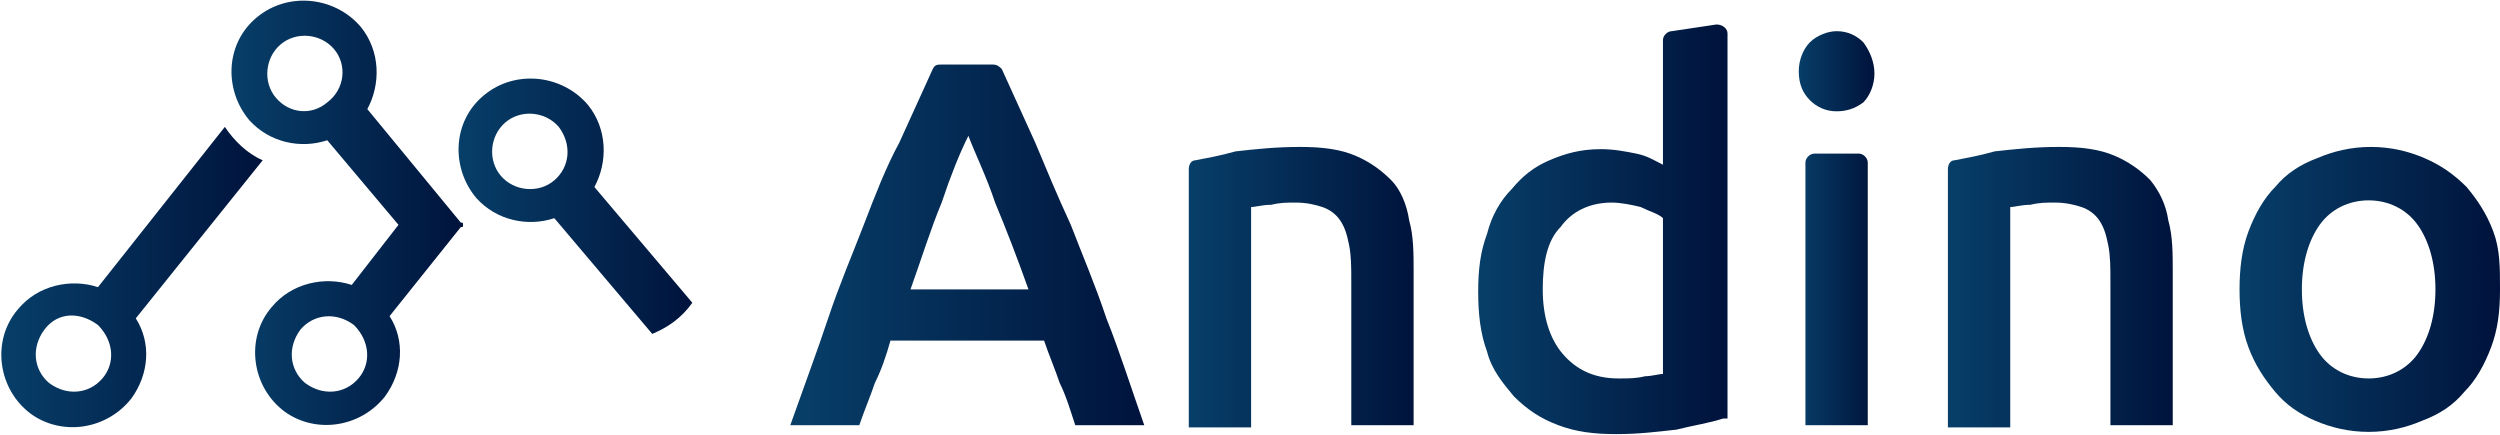
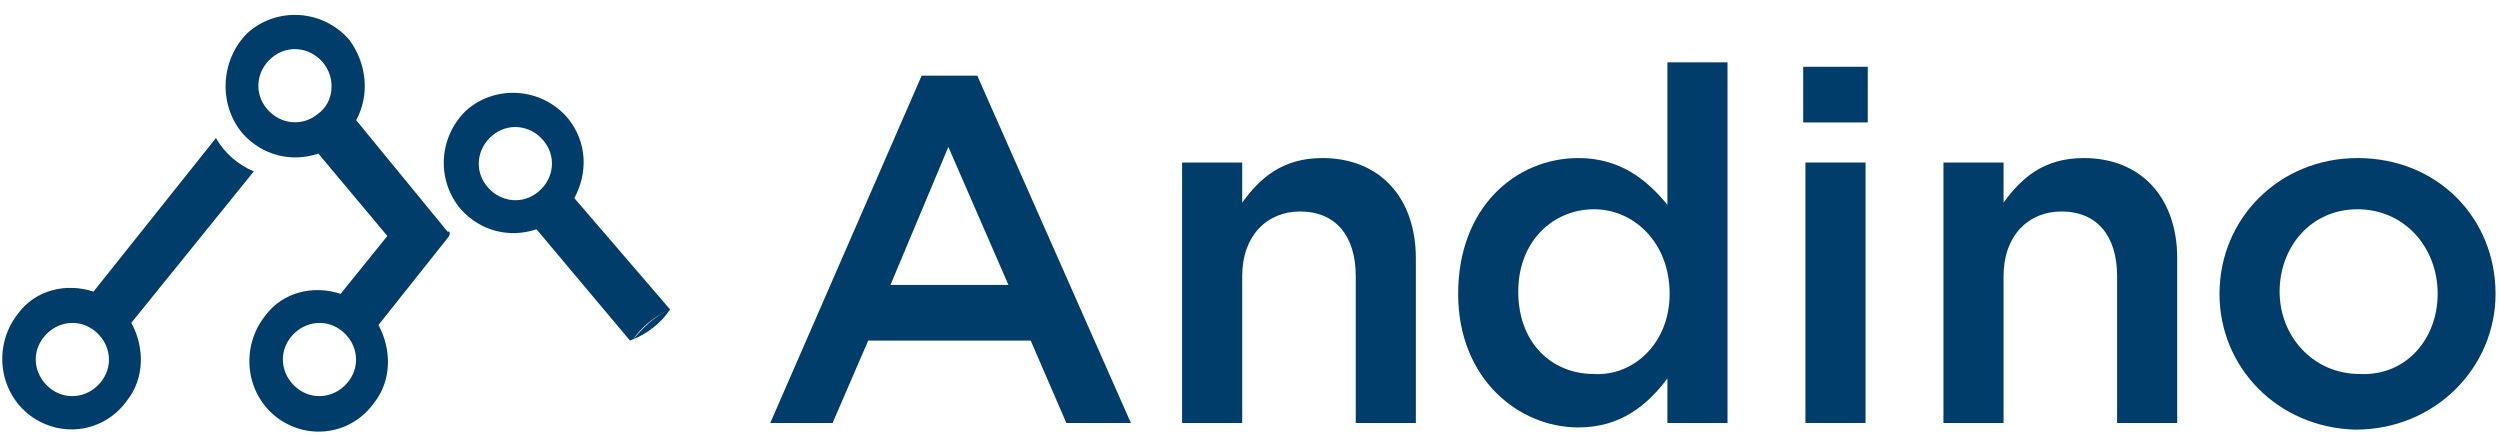
- <svg xmlns="http://www.w3.org/2000/svg" id="Layer_1" viewBox="0 0 112.3 19.5">
-   <style />
-   <linearGradient id="SVGID_2_" gradientUnits="userSpaceOnUse" x1="35.67" y1="11.033" x2="51.478" y2="11.033">
-     <stop offset="0" stop-color="#073f69" />
-     <stop offset="1" stop-color="#00133c" />
-   </linearGradient>
-   <path d="M48.3 19.1c-.2-.6-.4-1.3-.7-1.9-.2-.6-.5-1.3-.7-1.9H40c-.2.7-.4 1.3-.7 1.9-.2.6-.5 1.3-.7 1.9h-3.1c.6-1.7 1.2-3.3 1.7-4.8s1.1-2.9 1.6-4.2c.5-1.3 1-2.6 1.6-3.7l1.5-3.3c.1-.2.2-.2.4-.2h2.3c.2 0 .3.1.4.2l1.5 3.3c.5 1.2 1 2.4 1.6 3.7.5 1.3 1.1 2.7 1.6 4.2.6 1.5 1.1 3.1 1.7 4.8h-3.1zm-4.8-13c-.4.8-.8 1.8-1.2 3-.5 1.2-.9 2.5-1.4 3.9h5.3c-.5-1.4-1-2.7-1.5-3.9-.4-1.2-.9-2.2-1.2-3z" fill="url(#SVGID_2_)" />
-   <linearGradient id="SVGID_3_" gradientUnits="userSpaceOnUse" x1="53.374" y1="12.895" x2="63.607" y2="12.895">
-     <stop offset="0" stop-color="#073f69" />
-     <stop offset="1" stop-color="#00133c" />
-   </linearGradient>
-   <path d="M53.4 7.6c0-.2.1-.4.3-.4.5-.1 1.1-.2 1.8-.4.9-.1 1.8-.2 2.9-.2 1 0 1.8.1 2.5.4.7.3 1.2.7 1.6 1.1s.7 1.1.8 1.8c.2.7.2 1.5.2 2.3v6.9h-2.8v-6.4c0-.7 0-1.2-.1-1.7s-.2-.8-.4-1.1c-.2-.3-.5-.5-.8-.6-.3-.1-.7-.2-1.2-.2-.4 0-.7 0-1.1.1-.4 0-.7.1-.9.1v9.9h-2.8V7.6z" fill="url(#SVGID_3_)" />
-   <linearGradient id="SVGID_4_" gradientUnits="userSpaceOnUse" x1="66.393" y1="10.252" x2="77.423" y2="10.252">
-     <stop offset="0" stop-color="#073f69" />
-     <stop offset="1" stop-color="#00133c" />
-   </linearGradient>
-   <path d="M77.4 18.8c-.6.2-1.3.3-2.1.5-.9.1-1.7.2-2.7.2-1 0-1.8-.1-2.6-.4-.8-.3-1.4-.7-2-1.3-.5-.6-1-1.2-1.2-2-.3-.8-.4-1.7-.4-2.7 0-1 .1-1.8.4-2.6.2-.8.6-1.5 1.1-2 .5-.6 1-1 1.7-1.3.7-.3 1.4-.5 2.3-.5.6 0 1.1.1 1.6.2s.8.3 1.2.5V1.8c0-.2.2-.4.4-.4l2-.3c.3 0 .5.2.5.4v17.3zM69.3 13c0 1.2.3 2.2.9 2.9.6.7 1.4 1.1 2.5 1.1.5 0 .8 0 1.2-.1.3 0 .6-.1.8-.1v-7c-.2-.2-.6-.3-1-.5-.4-.1-.9-.2-1.3-.2-1 0-1.8.4-2.3 1.1-.6.6-.8 1.6-.8 2.8z" fill="url(#SVGID_4_)" />
-   <linearGradient id="SVGID_5_" gradientUnits="userSpaceOnUse" x1="80.701" y1="10.354" x2="84.19" y2="10.354">
-     <stop offset="0" stop-color="#073f69" />
-     <stop offset="1" stop-color="#00133c" />
-   </linearGradient>
-   <path d="M84.2 3.3c0 .5-.2 1-.5 1.3-.4.3-.8.4-1.2.4-.5 0-.9-.2-1.2-.5-.3-.3-.5-.7-.5-1.3 0-.5.2-1 .5-1.3s.8-.5 1.2-.5c.5 0 .9.2 1.2.5.3.4.5.9.5 1.4zm-.3 15.8h-2.8V7.3c0-.2.2-.4.4-.4h2c.2 0 .4.2.4.4v11.8z" fill="url(#SVGID_5_)" />
-   <linearGradient id="SVGID_6_" gradientUnits="userSpaceOnUse" x1="87.491" y1="12.895" x2="97.725" y2="12.895">
-     <stop offset="0" stop-color="#073f69" />
-     <stop offset="1" stop-color="#00133c" />
-   </linearGradient>
-   <path d="M87.5 7.6c0-.2.1-.4.3-.4.5-.1 1.1-.2 1.8-.4.9-.1 1.8-.2 2.9-.2 1 0 1.8.1 2.5.4a5 5 0 0 1 1.6 1.1c.4.5.7 1.1.8 1.8.2.7.2 1.5.2 2.3v6.9h-2.8v-6.4c0-.7 0-1.2-.1-1.7s-.2-.8-.4-1.1c-.2-.3-.5-.5-.8-.6-.3-.1-.7-.2-1.2-.2-.4 0-.7 0-1.1.1-.4 0-.7.1-.9.1v9.9h-2.8V7.6z" fill="url(#SVGID_6_)" />
-   <linearGradient id="SVGID_7_" gradientUnits="userSpaceOnUse" x1="100.511" y1="13.035" x2="112.267" y2="13.035">
-     <stop offset="0" stop-color="#073f69" />
-     <stop offset="1" stop-color="#00133c" />
-   </linearGradient>
-   <path d="M112.3 13c0 1-.1 1.8-.4 2.6s-.7 1.5-1.2 2c-.5.6-1.1 1-1.9 1.3-.7.3-1.5.5-2.4.5-.9 0-1.7-.2-2.4-.5s-1.3-.7-1.8-1.3c-.5-.6-.9-1.2-1.2-2-.3-.8-.4-1.7-.4-2.6s.1-1.8.4-2.6c.3-.8.7-1.5 1.2-2 .5-.6 1.1-1 1.9-1.3.7-.3 1.5-.5 2.4-.5s1.7.2 2.4.5 1.3.7 1.9 1.3c.5.6.9 1.2 1.2 2s.3 1.6.3 2.6zm-2.9 0c0-1.2-.3-2.2-.8-2.9-.5-.7-1.3-1.1-2.2-1.1-.9 0-1.7.4-2.2 1.1-.5.7-.8 1.7-.8 2.9s.3 2.2.8 2.9c.5.7 1.3 1.1 2.2 1.1.9 0 1.7-.4 2.2-1.1.5-.7.8-1.7.8-2.9z" fill="url(#SVGID_7_)" />
-   <linearGradient id="SVGID_8_" gradientUnits="userSpaceOnUse" x1="10.399" y1="9.622" x2="20.814" y2="9.622">
-     <stop offset="0" stop-color="#073f69" />
-     <stop offset="1" stop-color="#00133c" />
-   </linearGradient>
-   <path d="M20.8 10.1c0-.1 0-.1-.1-.1l-4.2-5.1c.6-1.1.6-2.6-.3-3.7C15-.2 12.8-.4 11.4.9c-1.3 1.2-1.3 3.2-.2 4.5.9 1 2.3 1.3 3.5.9l3.2 3.8-2.1 2.7c-1.2-.4-2.7-.1-3.6 1-1.2 1.4-.9 3.6.6 4.7 1.4 1 3.4.7 4.5-.7.8-1.1.9-2.5.2-3.6l3.2-4c.1 0 .1 0 .1-.1zm-6.1-5.5c-.7.6-1.7.5-2.3-.2-.6-.7-.5-1.8.2-2.4.7-.6 1.8-.5 2.4.2.6.7.5 1.8-.3 2.4zM16.1 17c-.6.7-1.6.8-2.4.2-.7-.6-.8-1.6-.2-2.4.6-.7 1.6-.8 2.4-.2.7.7.8 1.7.2 2.4z" fill="url(#SVGID_8_)" />
-   <linearGradient id="SVGID_9_" gradientUnits="userSpaceOnUse" y1="12.487" x2="11.762" y2="12.487">
-     <stop offset="0" stop-color="#073f69" />
-     <stop offset="1" stop-color="#00133c" />
-   </linearGradient>
-   <path d="M11.8 7.2c-.7-.3-1.3-.9-1.7-1.5l-5.7 7.2c-1.2-.4-2.7-.1-3.6 1-1.2 1.4-.9 3.6.6 4.7 1.4 1 3.4.7 4.5-.7.8-1.1.9-2.5.2-3.6l5.7-7.1zM4.6 17c-.6.7-1.6.8-2.4.2-.7-.6-.8-1.6-.2-2.4s1.6-.8 2.4-.2c.7.7.8 1.7.2 2.4z" fill="url(#SVGID_9_)" />
-   <linearGradient id="SVGID_10_" gradientUnits="userSpaceOnUse" x1="20.581" y1="9.306" x2="31.101" y2="9.306">
-     <stop offset="0" stop-color="#073f69" />
-     <stop offset="1" stop-color="#00133c" />
-   </linearGradient>
-   <path d="M31.1 13.6l-4.4-5.2c.6-1.1.6-2.6-.3-3.7-1.2-1.4-3.4-1.6-4.8-.3-1.3 1.2-1.3 3.2-.2 4.5.9 1 2.3 1.3 3.5.9l4.4 5.2c.7-.3 1.3-.7 1.8-1.4zm-6.2-5.5c-.7.6-1.8.5-2.4-.2-.6-.7-.5-1.8.2-2.4.7-.6 1.8-.5 2.4.2.6.8.5 1.8-.2 2.4zm4.4 6.9c.5-.6 1.1-1.1 1.8-1.4-.7.3-1.3.8-1.8 1.4z" fill="url(#SVGID_10_)" />
+ <svg xmlns="http://www.w3.org/2000/svg" version="1.1" id="Layer_1" x="0px" y="0px" viewBox="0 0 112.3 19.5" style="enable-background:new 0 0 112.3 19.5;" xml:space="preserve">
+   <style type="text/css">
+ 	.st0{fill:#003D6B;}
+ </style>
+   <g>
+     <g>
+       <g>
+         <g>
+           <g>
+             <g>
+               <g>
+                 <path class="st0" d="M20.2,10.5c0-0.1,0-0.1-0.1-0.1L16,5.4c0.6-1.1,0.5-2.5-0.3-3.6c-1.2-1.4-3.3-1.5-4.6-0.3         C9.9,2.7,9.8,4.7,10.9,6c0.9,1,2.2,1.3,3.4,0.9l3.1,3.7l-2.1,2.6c-1.2-0.4-2.6-0.1-3.4,1c-1.1,1.4-0.9,3.5,0.6,4.6         c1.4,1,3.3,0.7,4.3-0.7c0.8-1,0.8-2.4,0.2-3.5l3.1-3.9C20.2,10.6,20.2,10.5,20.2,10.5z M14.3,5.1c-0.7,0.6-1.7,0.5-2.3-0.2         c-0.6-0.7-0.5-1.7,0.2-2.3c0.7-0.6,1.7-0.5,2.3,0.2C15.1,3.5,15,4.6,14.3,5.1z M15.6,17.2C15,17.9,14,18,13.3,17.4         c-0.7-0.6-0.8-1.6-0.2-2.3c0.6-0.7,1.6-0.8,2.3-0.2C16.1,15.5,16.2,16.5,15.6,17.2z" />
+               </g>
+             </g>
+             <g>
+               <g>
+                 <path class="st0" d="M11.4,7.7c-0.7-0.3-1.3-0.8-1.7-1.5l-5.5,6.9c-1.2-0.4-2.6-0.1-3.4,1c-1.1,1.4-0.9,3.5,0.6,4.6         c1.4,1,3.3,0.7,4.3-0.7c0.8-1,0.8-2.4,0.2-3.5L11.4,7.7C11.4,7.7,11.4,7.7,11.4,7.7z M4.5,17.2c-0.6,0.7-1.6,0.8-2.3,0.2         c-0.7-0.6-0.8-1.6-0.2-2.3c0.6-0.7,1.6-0.8,2.3-0.2C5,15.5,5.1,16.5,4.5,17.2z" />
+               </g>
+             </g>
+             <g>
+               <g>
+                 <path class="st0" d="M30.1,13.9L30.1,13.9l-4.3-5c0.6-1.1,0.6-2.5-0.3-3.6c-1.2-1.4-3.3-1.5-4.6-0.3         c-1.2,1.2-1.3,3.1-0.2,4.4c0.9,1,2.2,1.3,3.4,0.9l4.2,5c0,0,0,0,0,0c0,0,0,0,0,0C29.1,15,29.7,14.5,30.1,13.9z M24.2,8.6         c-0.7,0.6-1.7,0.5-2.3-0.2c-0.6-0.7-0.5-1.7,0.2-2.3c0.7-0.6,1.7-0.5,2.3,0.2C25,7,24.9,8,24.2,8.6z M28.4,15.3         c0.4-0.6,1-1.1,1.7-1.4C29.4,14.2,28.9,14.7,28.4,15.3z" />
+               </g>
+             </g>
+           </g>
+         </g>
+       </g>
+     </g>
+     <g>
+       <path class="st0" d="M41.4,3.4h2.5L50.8,19h-2.9l-1.6-3.7H39L37.4,19h-2.8L41.4,3.4z M45.3,12.8l-2.7-6.2L40,12.8H45.3z" />
+       <path class="st0" d="M53.1,7.3h2.7v1.8c0.8-1.1,1.8-2,3.6-2c2.6,0,4.2,1.8,4.2,4.5V19h-2.7v-6.6c0-1.8-0.9-2.9-2.5-2.9    c-1.5,0-2.6,1.1-2.6,2.9V19h-2.7V7.3z" />
+       <path class="st0" d="M65.5,13.2L65.5,13.2c0-3.9,2.6-6.1,5.4-6.1c1.9,0,3.1,1,4,2.1V2.8h2.7V19h-2.7V17c-0.9,1.2-2.1,2.2-4,2.2    C68.2,19.2,65.5,17,65.5,13.2z M75,13.2L75,13.2c0-2.3-1.6-3.8-3.4-3.8c-1.8,0-3.4,1.4-3.4,3.7v0c0,2.3,1.5,3.7,3.4,3.7    C73.4,16.9,75,15.4,75,13.2z" />
+       <path class="st0" d="M81,3h2.9v2.5H81V3z M81.1,7.3h2.7V19h-2.7V7.3z" />
+       <path class="st0" d="M87.3,7.3H90v1.8c0.8-1.1,1.8-2,3.6-2c2.6,0,4.2,1.8,4.2,4.5V19h-2.7v-6.6c0-1.8-0.9-2.9-2.5-2.9    c-1.5,0-2.6,1.1-2.6,2.9V19h-2.7V7.3z" />
+       <path class="st0" d="M99.7,13.2L99.7,13.2c0-3.4,2.7-6.1,6.2-6.1c3.6,0,6.2,2.7,6.2,6.1v0c0,3.3-2.7,6.1-6.3,6.1    C102.3,19.2,99.7,16.5,99.7,13.2z M109.5,13.2L109.5,13.2c0-2.1-1.5-3.8-3.6-3.8c-2.1,0-3.5,1.7-3.5,3.7v0c0,2,1.5,3.7,3.6,3.7    C108.1,16.9,109.5,15.2,109.5,13.2z" />
+     </g>
+   </g>
</svg>
